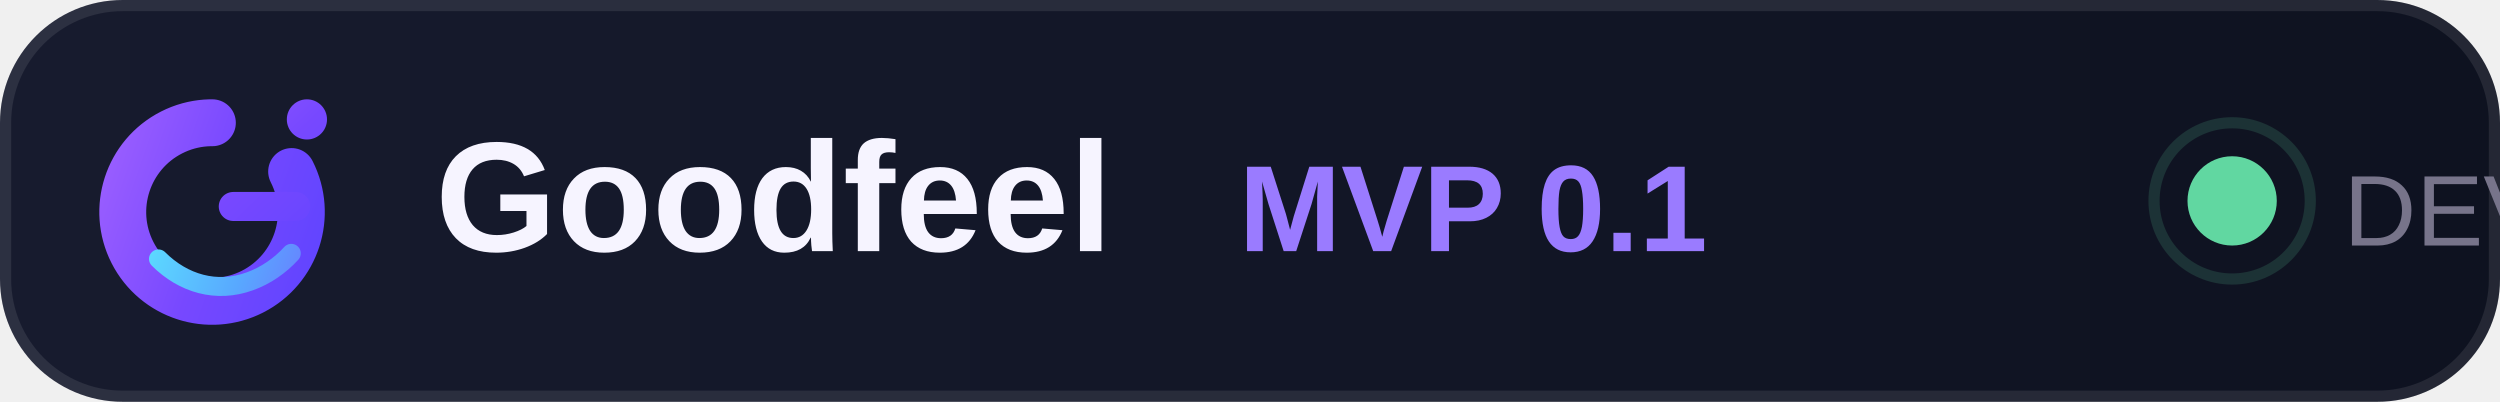
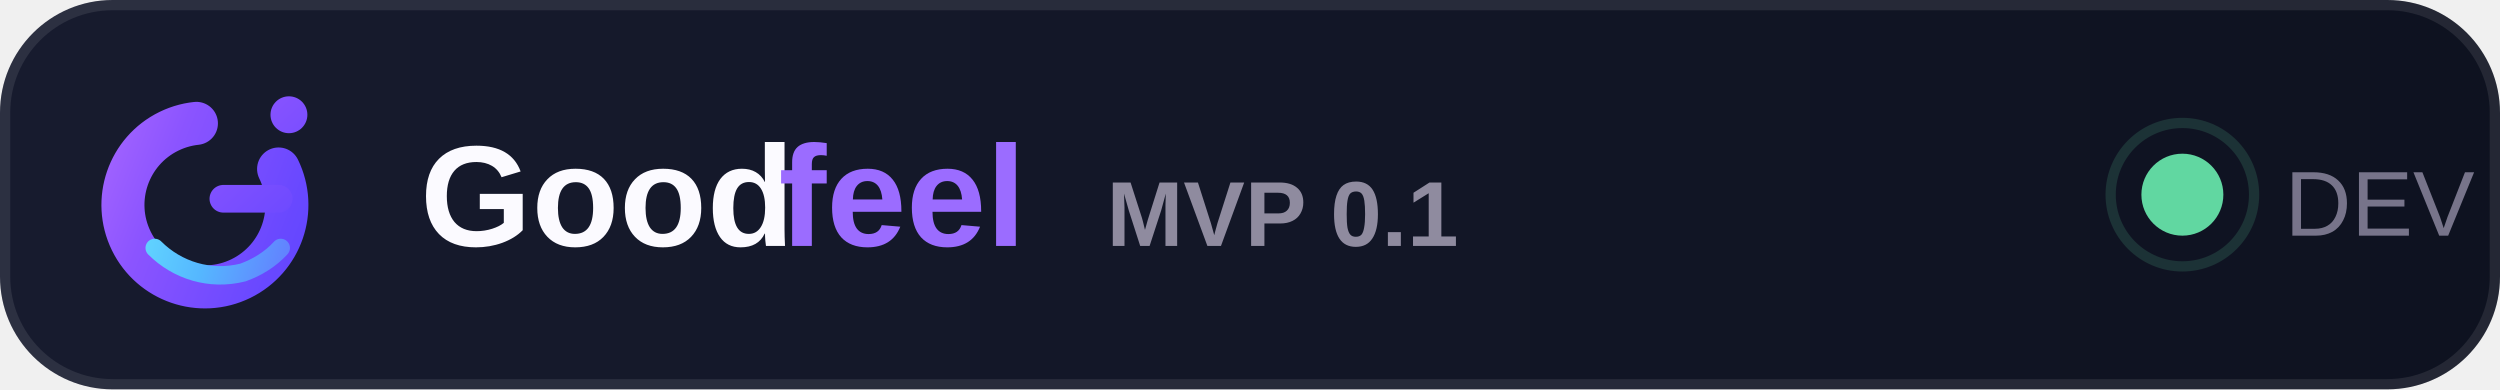
- <svg xmlns="http://www.w3.org/2000/svg" width="224" height="36" viewBox="0 0 224 36" role="img" aria-label="Goodfeel MVP 0.1">
+ <svg xmlns="http://www.w3.org/2000/svg" width="244" height="38" viewBox="0 0 244 38" role="img" aria-label="Goodfeel MVP 0.1 DEV">
  <defs>
    <linearGradient id="bg" x1="0" x2="1">
      <stop offset="0" stop-color="#171b2e" />
      <stop offset="1" stop-color="#0e1220" />
    </linearGradient>
-     <linearGradient id="main" x1="8" x2="34" y1="5" y2="32" gradientUnits="userSpaceOnUse">
-       <stop offset="0" stop-color="#b06cff" />
-       <stop offset="0.48" stop-color="#7748ff" />
-       <stop offset="1" stop-color="#4e42ff" />
+     <linearGradient id="main" x1="8" y1="5" x2="34" y2="33" gradientUnits="userSpaceOnUse">
+       <stop offset="0" stop-color="#bd75ff" />
+       <stop offset="0.38" stop-color="#8b54ff" />
+       <stop offset="0.72" stop-color="#6848ff" />
+       <stop offset="1" stop-color="#5542ff" />
    </linearGradient>
-     <linearGradient id="flow" x1="10" x2="29" y1="24" y2="31" gradientUnits="userSpaceOnUse">
-       <stop offset="0" stop-color="#5de8ff" />
-       <stop offset="0.55" stop-color="#58a8ff" />
-       <stop offset="1" stop-color="#7267ff" />
+     <linearGradient id="flow" x1="10" y1="25" x2="30" y2="31" gradientUnits="userSpaceOnUse">
+       <stop offset="0" stop-color="#67e4ff" />
+       <stop offset="0.46" stop-color="#55b7ff" />
+       <stop offset="1" stop-color="#6869ff" />
    </linearGradient>
  </defs>
-   <rect width="224" height="36" rx="11" fill="url(#bg)" />
-   <rect x="0.5" y="0.5" width="223" height="35" rx="10.5" fill="none" stroke="#ffffff" stroke-opacity=".09" />
-   <circle cx="19" cy="19" r="8" fill="none" stroke="url(#main)" stroke-width="4.2" stroke-linecap="round" stroke-dasharray="41.5 8.8" transform="rotate(-27 19 19)" />
-   <path d="M14.2 23.2C16.4 25.4 19.4 26.3 22.4 25.2C23.8 24.7 25.1 23.8 26.1 22.7" fill="none" stroke="url(#flow)" stroke-width="1.7" stroke-linecap="round" />
-   <path d="M20.9 18.5H26.5" fill="none" stroke="url(#main)" stroke-width="2.6" stroke-linecap="round" />
-   <circle cx="27.5" cy="10.7" r="1.8" fill="url(#main)" />
-   <text x="39" y="22.5" fill="#f6f4ff" font-family="Segoe UI,Arial,sans-serif" font-size="14" font-weight="700">Goodfeel</text>
-   <text x="111" y="22.5" fill="#9a7bff" font-family="Segoe UI,Arial,sans-serif" font-size="11" font-weight="700">MVP 0.1</text>
-   <circle cx="200" cy="18" r="4" fill="#61d7a1" />
-   <circle cx="200" cy="18" r="7" fill="none" stroke="#61d7a1" stroke-opacity=".16" />
-   <text x="210" y="22" fill="#77748a" font-family="Segoe UI,Arial,sans-serif" font-size="9">DEV</text>
+   <rect width="244" height="38" rx="11" fill="url(#bg)" />
+   <rect x=".5" y=".5" width="243" height="37" rx="10.5" fill="none" stroke="#ffffff" stroke-opacity=".09" />
+   <circle cx="20" cy="20" r="8" fill="none" stroke="url(#main)" stroke-width="4.2" stroke-linecap="round" stroke-dasharray="40.5 9.8" transform="rotate(-26 20 20)" />
+   <path d="M15.1 24.2C17.3 26.4 20.5 27.4 23.7 26.6C25.1 26.1 26.4 25.3 27.4 24.2" fill="none" stroke="url(#flow)" stroke-width="1.8" stroke-linecap="round" />
+   <path d="M21.8 19.4H27.2" fill="none" stroke="url(#main)" stroke-width="2.7" stroke-linecap="round" />
+   <circle cx="28.2" cy="11.2" r="1.8" fill="url(#main)" />
+   <text x="41" y="24" fill="#fbfaff" font-family="Segoe UI,Arial,sans-serif" font-size="14" font-weight="800">Good</text>
+   <text x="76" y="24" fill="#9b6cff" font-family="Segoe UI,Arial,sans-serif" font-size="14" font-weight="800">feel</text>
+   <text x="108" y="24" fill="#8f8b9f" font-family="Segoe UI,Arial,sans-serif" font-size="9" font-weight="700">MVP 0.1</text>
+   <circle cx="213" cy="19" r="4" fill="#61d7a1" />
+   <circle cx="213" cy="19" r="7" fill="none" stroke="#61d7a1" stroke-opacity=".16" />
+   <text x="223" y="23" fill="#77748a" font-family="Segoe UI,Arial,sans-serif" font-size="9">DEV</text>
</svg>
